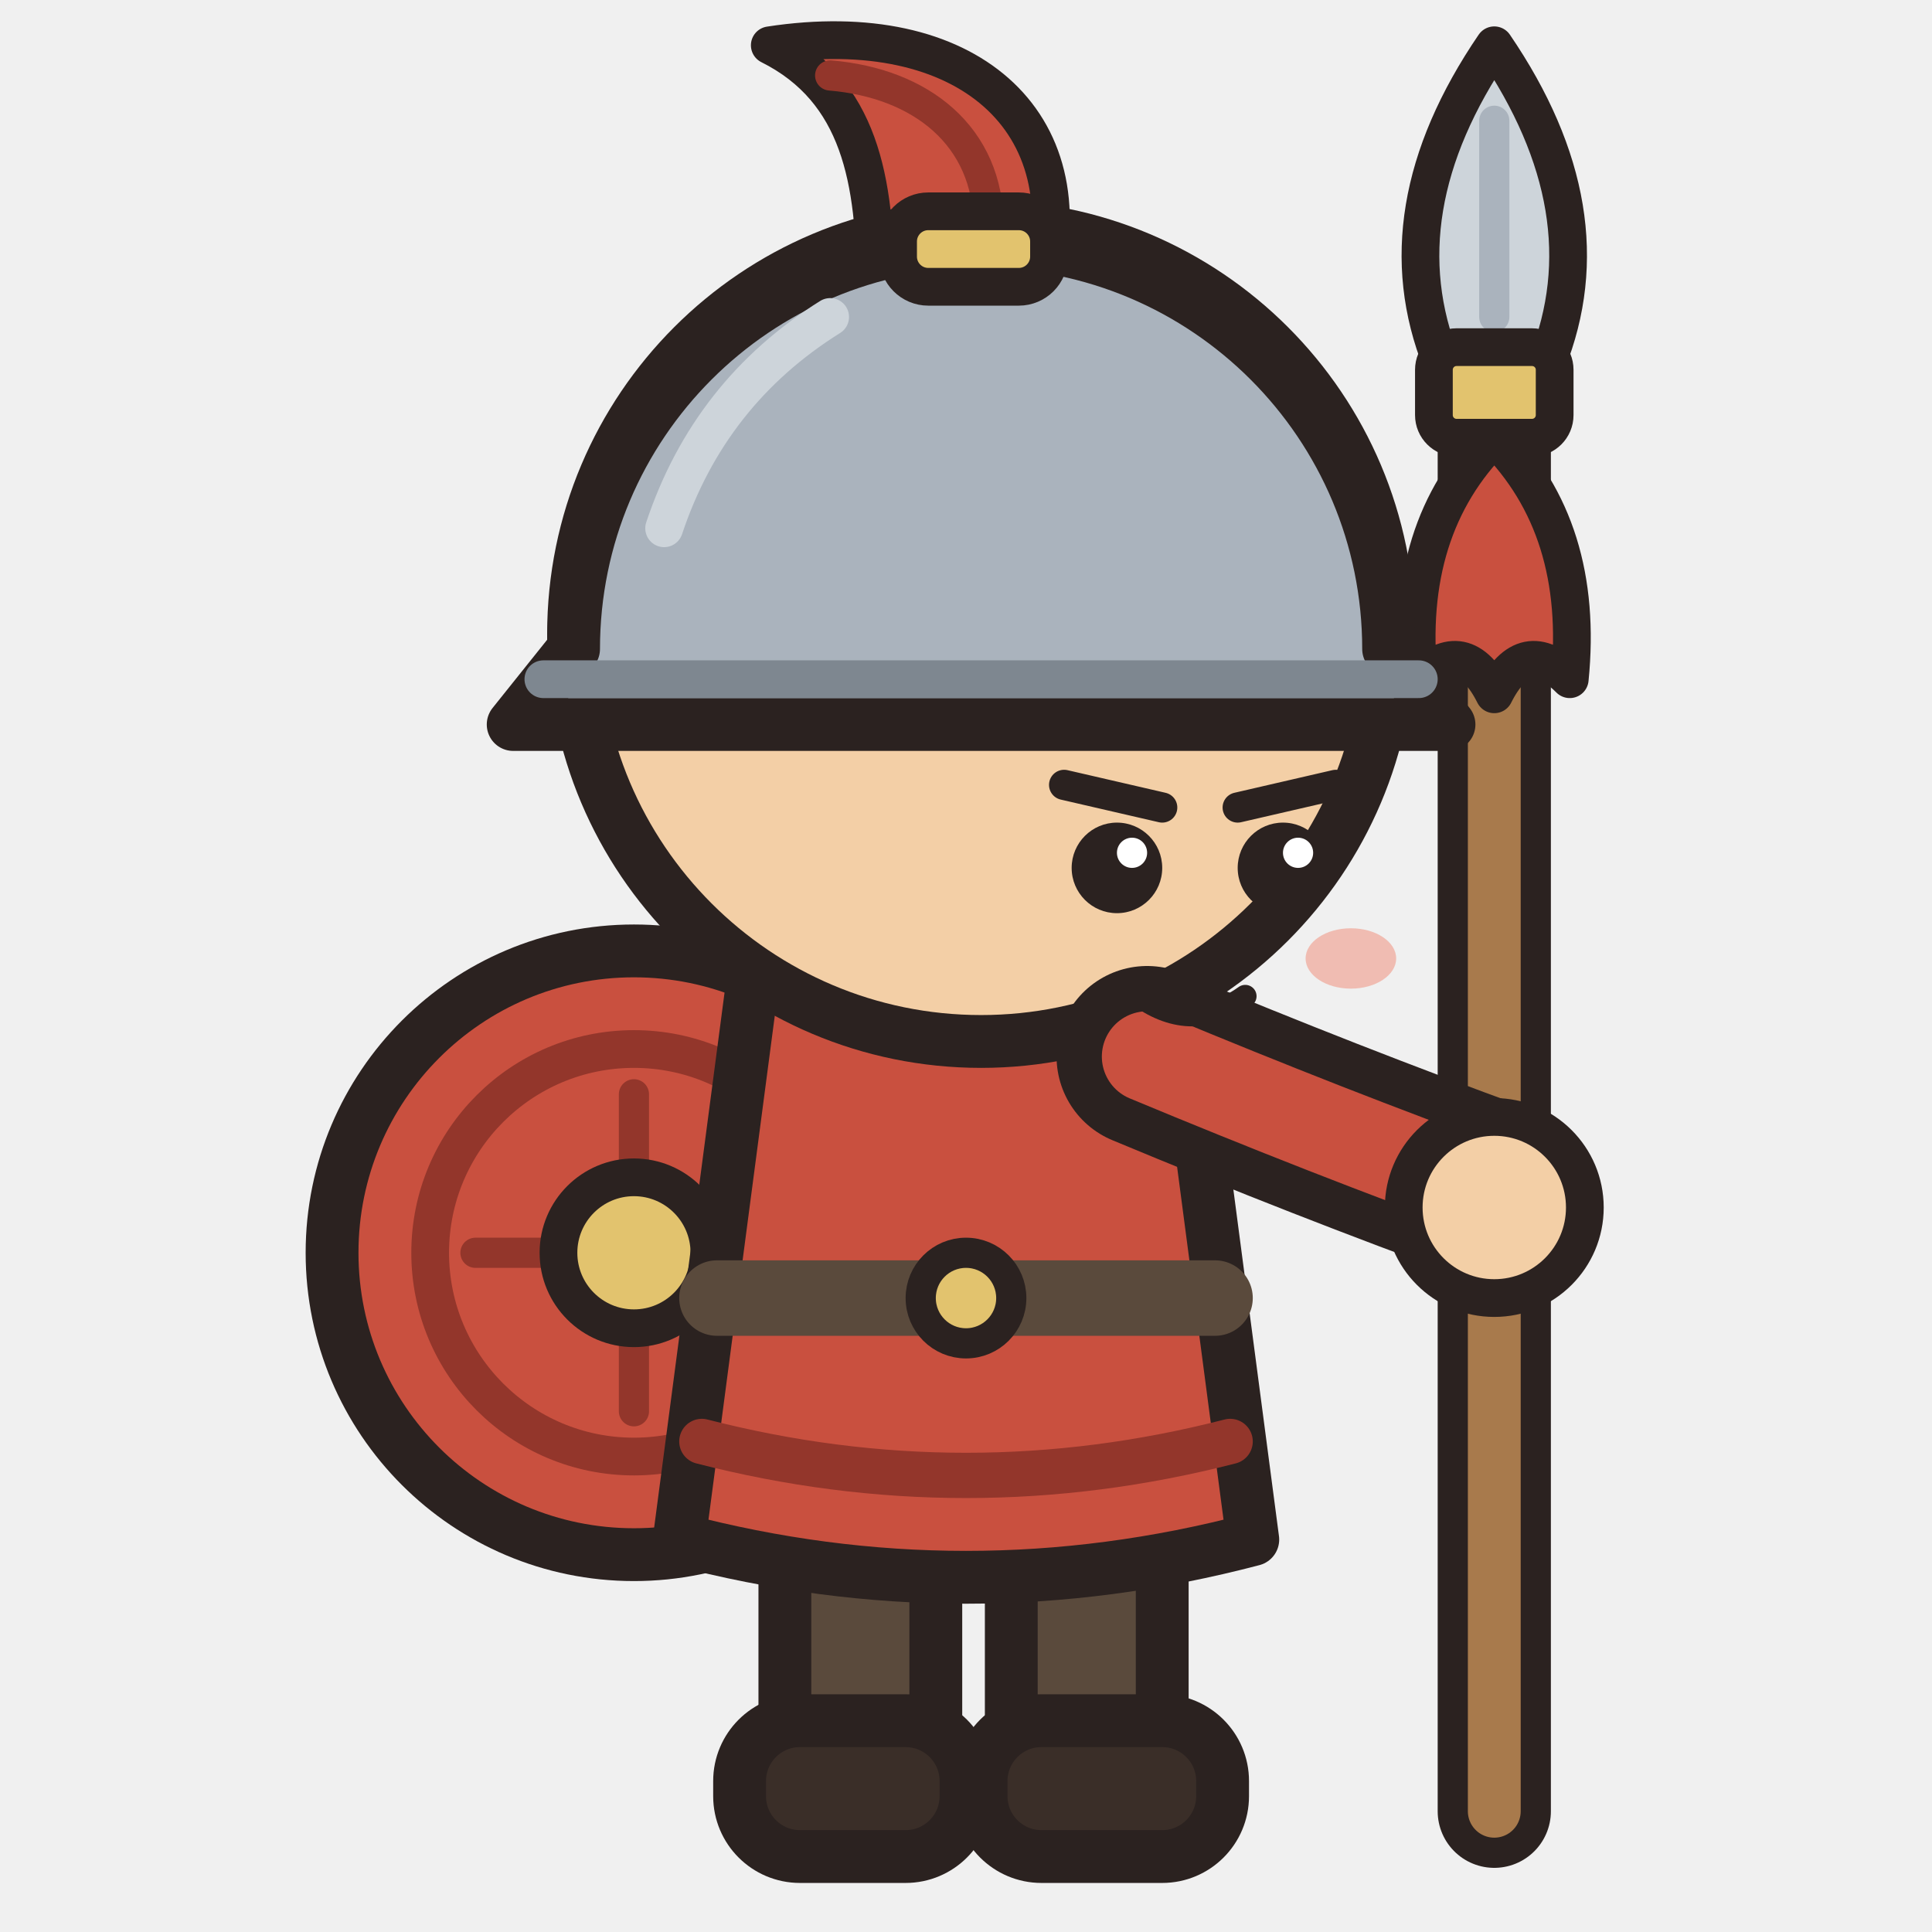
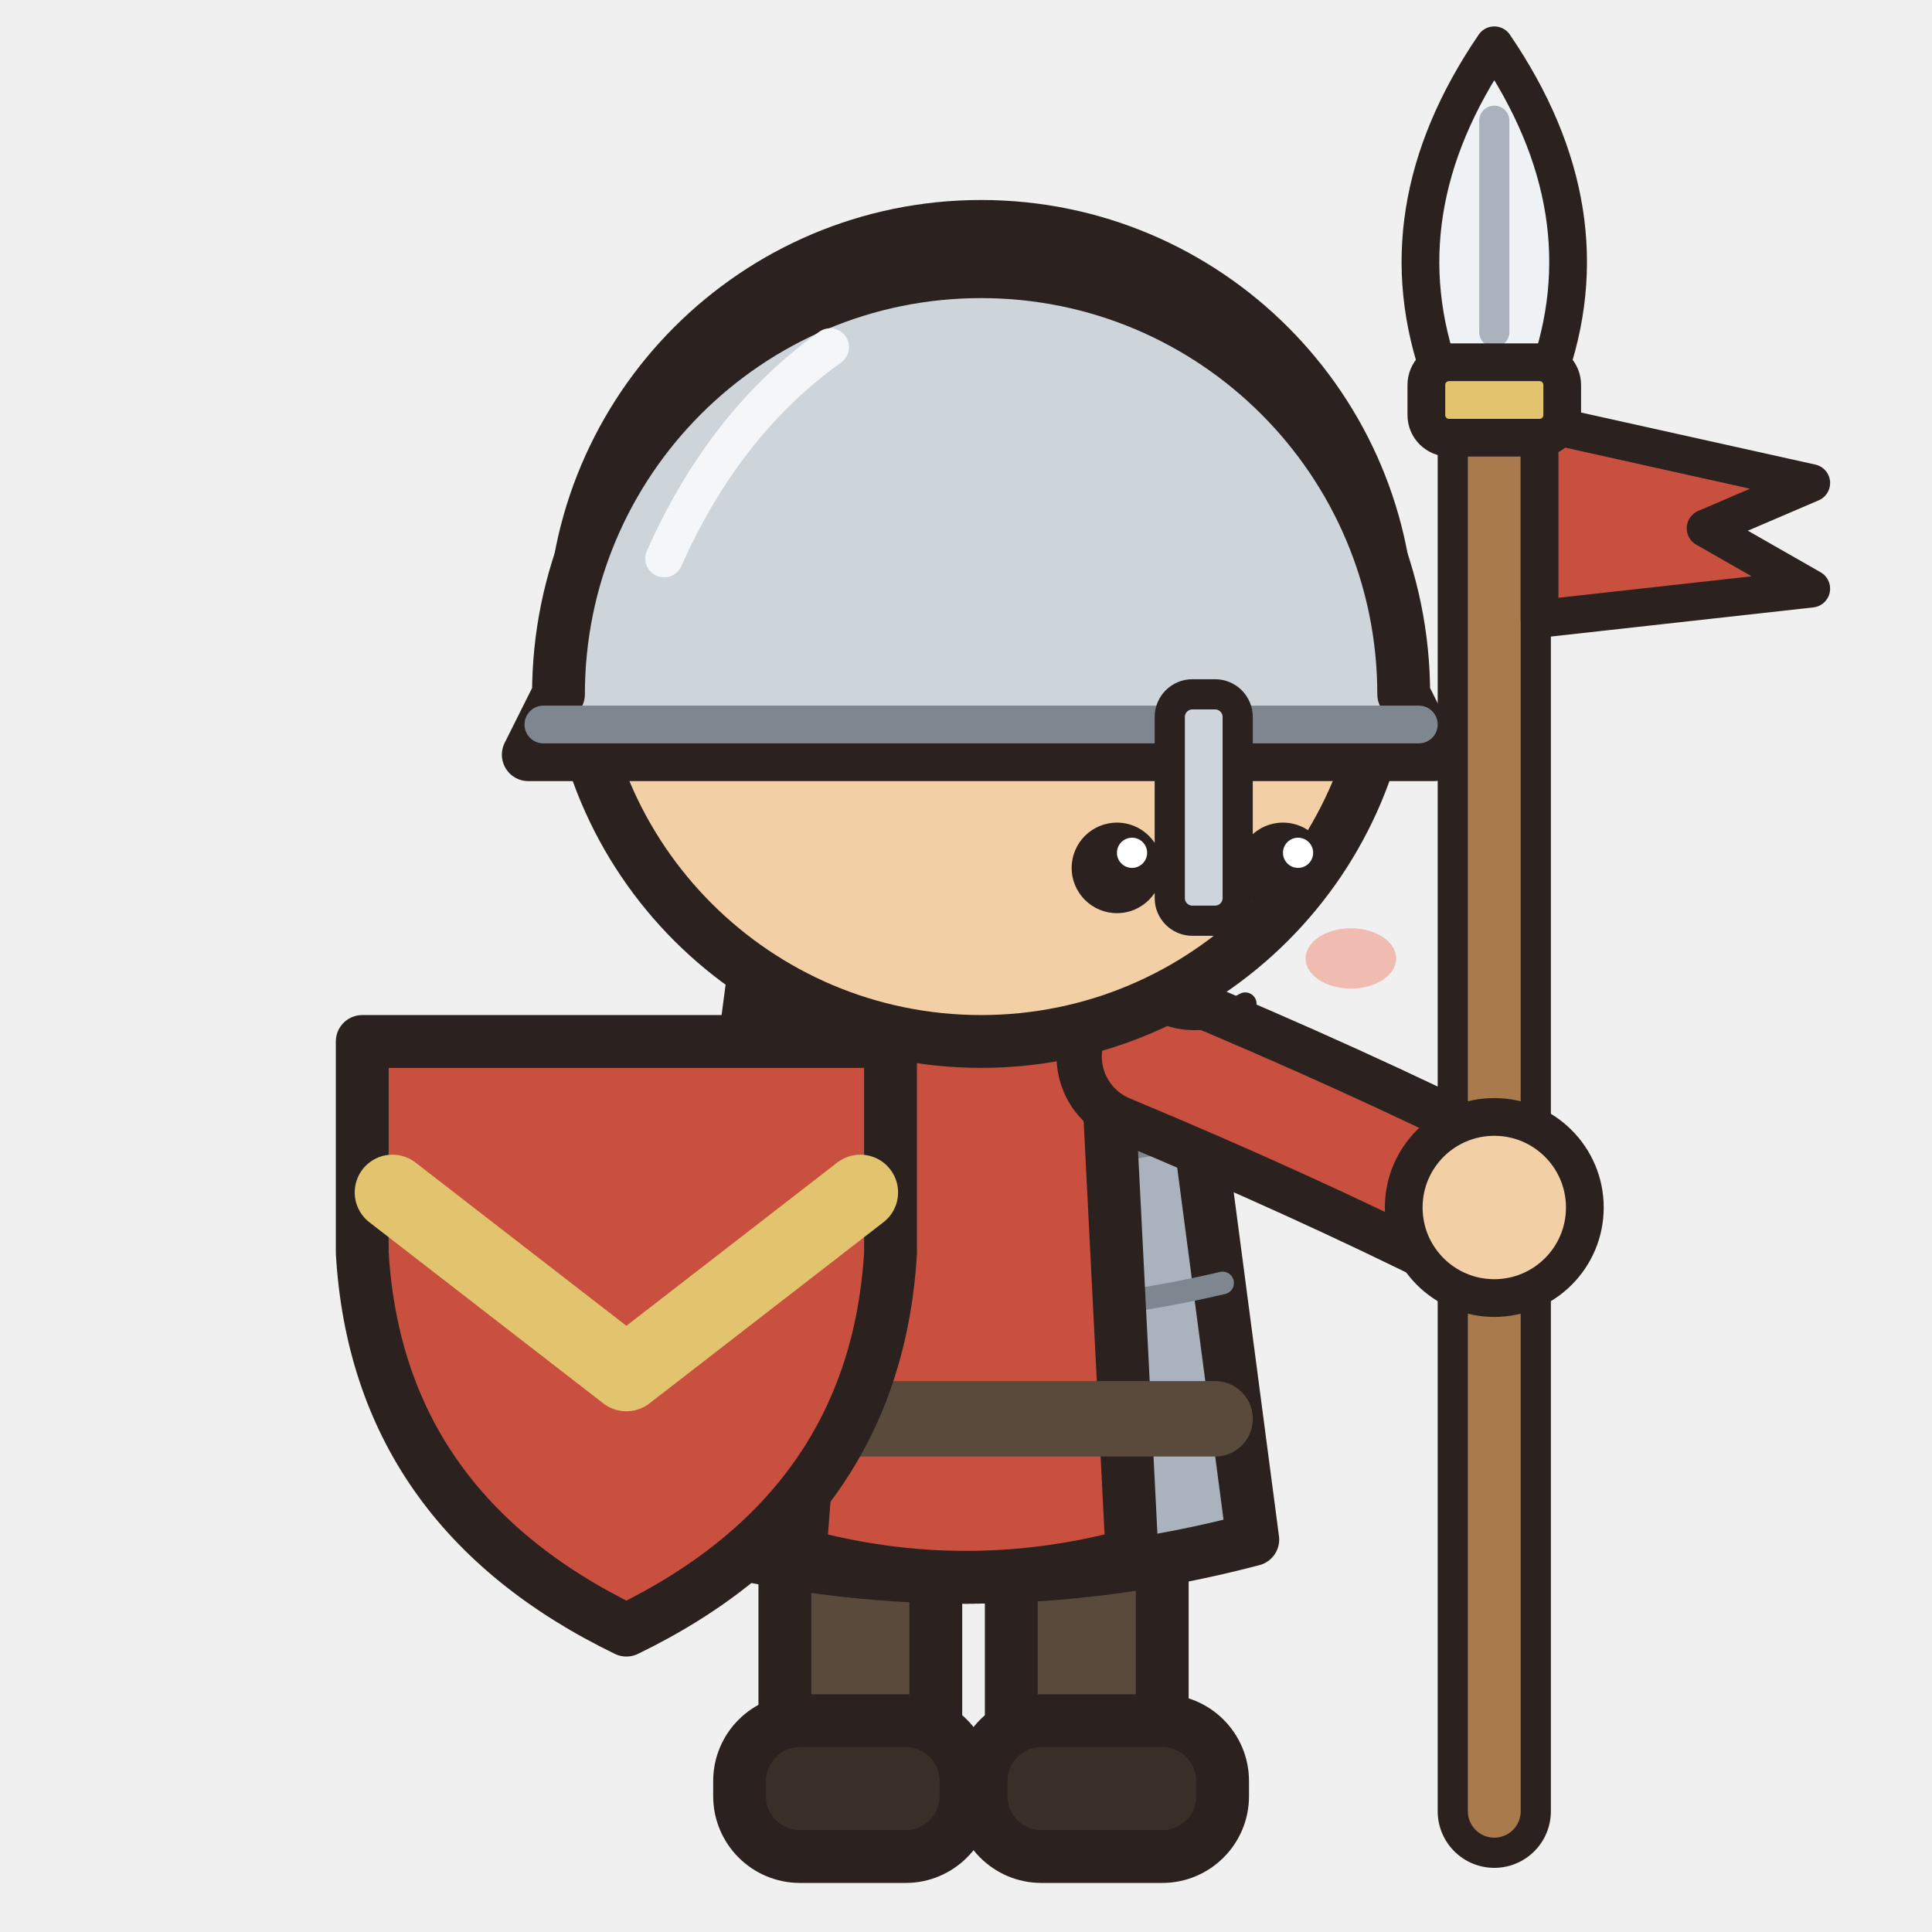
<svg xmlns="http://www.w3.org/2000/svg" viewBox="0 0 256 256" width="256" height="256">
  <g stroke="#2b2220" stroke-width="7" stroke-linejoin="round" stroke-linecap="round">
-     <circle cx="84" cy="166" r="40" fill="#c9503f" />
-     <circle cx="84" cy="166" r="27" fill="none" stroke="#93362b" stroke-width="5" />
-     <path d="M84 145 L84 187 M63 166 L105 166" stroke="#93362b" stroke-width="4" />
-     <circle cx="84" cy="166" r="10" fill="#e2c36e" stroke-width="5" />
    <rect x="104" y="196" width="20" height="40" rx="4" fill="#5a4a3c" />
    <rect x="98" y="228" width="30" height="18" rx="8" fill="#3a2e28" />
    <rect x="134" y="196" width="20" height="40" rx="4" fill="#5a4a3c" />
    <rect x="130" y="228" width="32" height="18" rx="8" fill="#3a2e28" />
-     <path d="M100 128 Q128 118 156 128 L166 204 Q128 214 90 204 Z" fill="#c9503f" />
-     <path d="M93 191 Q128 200 163 191" fill="none" stroke="#93362b" stroke-width="6" />
-     <path d="M95 172 L161 172" stroke="#5a4a3c" stroke-width="10" />
-     <circle cx="128" cy="172" r="6" fill="#e2c36e" stroke-width="4" />
-     <line x1="198" y1="50" x2="198" y2="240" stroke="#2b2220" stroke-width="15" />
-     <line x1="198" y1="50" x2="198" y2="240" stroke="#a87a4c" stroke-width="7" />
-     <path d="M198 58 Q186 70 188 90 Q194 84 198 92 Q202 84 208 90 Q210 70 198 58 Z" fill="#c9503f" stroke-width="5" />
-     <path d="M198 6 Q213 28 205 48 L191 48 Q183 28 198 6 Z" fill="#cdd4da" stroke-width="5" />
-     <path d="M198 16 L198 42" stroke="#aab3bd" stroke-width="4" />
-     <rect x="190" y="46" width="16" height="12" rx="3" fill="#e2c36e" stroke-width="5" />
-     <path d="M138 38 C144 16 128 2 102 6 C114 12 116 24 116 38 Z" fill="#c9503f" stroke-width="5" />
-     <path d="M131 30 C131 18 122 11 110 10" fill="none" stroke="#93362b" stroke-width="4" />
+     <path d="M100 128 Q128 118 156 128 L166 204 Q128 214 90 204 Z" fill="#aab3bd" />
+     <path d="M96 150 Q128 158 160 150 M94 170 Q128 178 162 170" fill="none" stroke="#7e8790" stroke-width="3" />
+     <path d="M112 127 L146 127 L150 206 Q128 212 106 206 Z" fill="#c9503f" />
+     <path d="M95 188 L161 188" stroke="#5a4a3c" stroke-width="10" />
+     <line x1="198" y1="52" x2="198" y2="240" stroke="#2b2220" stroke-width="15" />
+     <line x1="198" y1="52" x2="198" y2="240" stroke="#a87a4c" stroke-width="7" />
+     <path d="M204 56 L240 64 L226 70 L240 78 L204 82 Z" fill="#c9503f" stroke-width="5" />
+     <path d="M198 6 Q213 28 205 50 L191 50 Q183 28 198 6 Z" fill="#eef2f5" stroke-width="5" />
+     <path d="M198 16 L198 44" stroke="#aab3bd" stroke-width="4" />
+     <rect x="189" y="48" width="18" height="10" rx="3" fill="#e2c36e" stroke-width="5" />
+     <path d="M152 140 Q176 150 196 160" fill="none" stroke="#2b2220" stroke-width="24" />
+     <path d="M152 140 Q176 150 196 160" fill="none" stroke="#c9503f" stroke-width="12" />
+     <circle cx="198" cy="160" r="12" fill="#f3cfa6" stroke-width="5" />
+     <path d="M48 138 L118 138 L118 166 Q116 200 83 216 Q50 200 48 166 Z" fill="#c9503f" />
+     <path d="M52 158 L83 182 L114 158" fill="none" stroke="#e2c36e" stroke-width="10" />
    <circle cx="130" cy="84" r="54" fill="#f3cfa6" />
-     <path d="M76 86 A54 54 0 0 1 184 86 L192 96 L68 96 Z" fill="#aab3bd" />
-     <path d="M88 70 Q94 52 110 42" fill="none" stroke="#cdd4da" stroke-width="5" />
-     <path d="M72 90 L188 90" stroke="#7e8790" stroke-width="5" />
-     <rect x="119" y="28" width="20" height="10" rx="4" fill="#e2c36e" stroke-width="5" />
-     <path d="M152 140 Q176 150 198 158" fill="none" stroke="#2b2220" stroke-width="24" />
-     <path d="M152 140 Q176 150 198 158" fill="none" stroke="#c9503f" stroke-width="12" />
-     <circle cx="198" cy="160" r="12" fill="#f3cfa6" stroke-width="5" />
+     <path d="M74 92 A56 56 0 0 1 186 92 L190 100 L70 100 Z" fill="#cdd4da" />
+     <path d="M88 74 Q96 56 110 46" fill="none" stroke="#f4f6f8" stroke-width="5" />
+     <path d="M72 96 L188 96" stroke="#7e8790" stroke-width="5" />
+     <rect x="155" y="92" width="9" height="30" rx="3" fill="#cdd4da" stroke-width="4" />
  </g>
-   <path d="M141 104 L154 107 M164 107 L177 104" stroke="#2b2220" stroke-width="4" stroke-linecap="round" />
  <circle cx="148" cy="115" r="6" fill="#2b2220" />
  <circle cx="170" cy="115" r="6" fill="#2b2220" />
  <circle cx="150" cy="113" r="2" fill="#fff" />
  <circle cx="172" cy="113" r="2" fill="#fff" />
  <ellipse cx="179" cy="127" rx="6" ry="4" fill="#f09a88" opacity="0.6" />
-   <path d="M151 132 Q158 137 165 132" fill="none" stroke="#2b2220" stroke-width="3" stroke-linecap="round" />
+   <path d="M152 133 Q158 137 165 133" fill="none" stroke="#2b2220" stroke-width="3" stroke-linecap="round" />
</svg>
